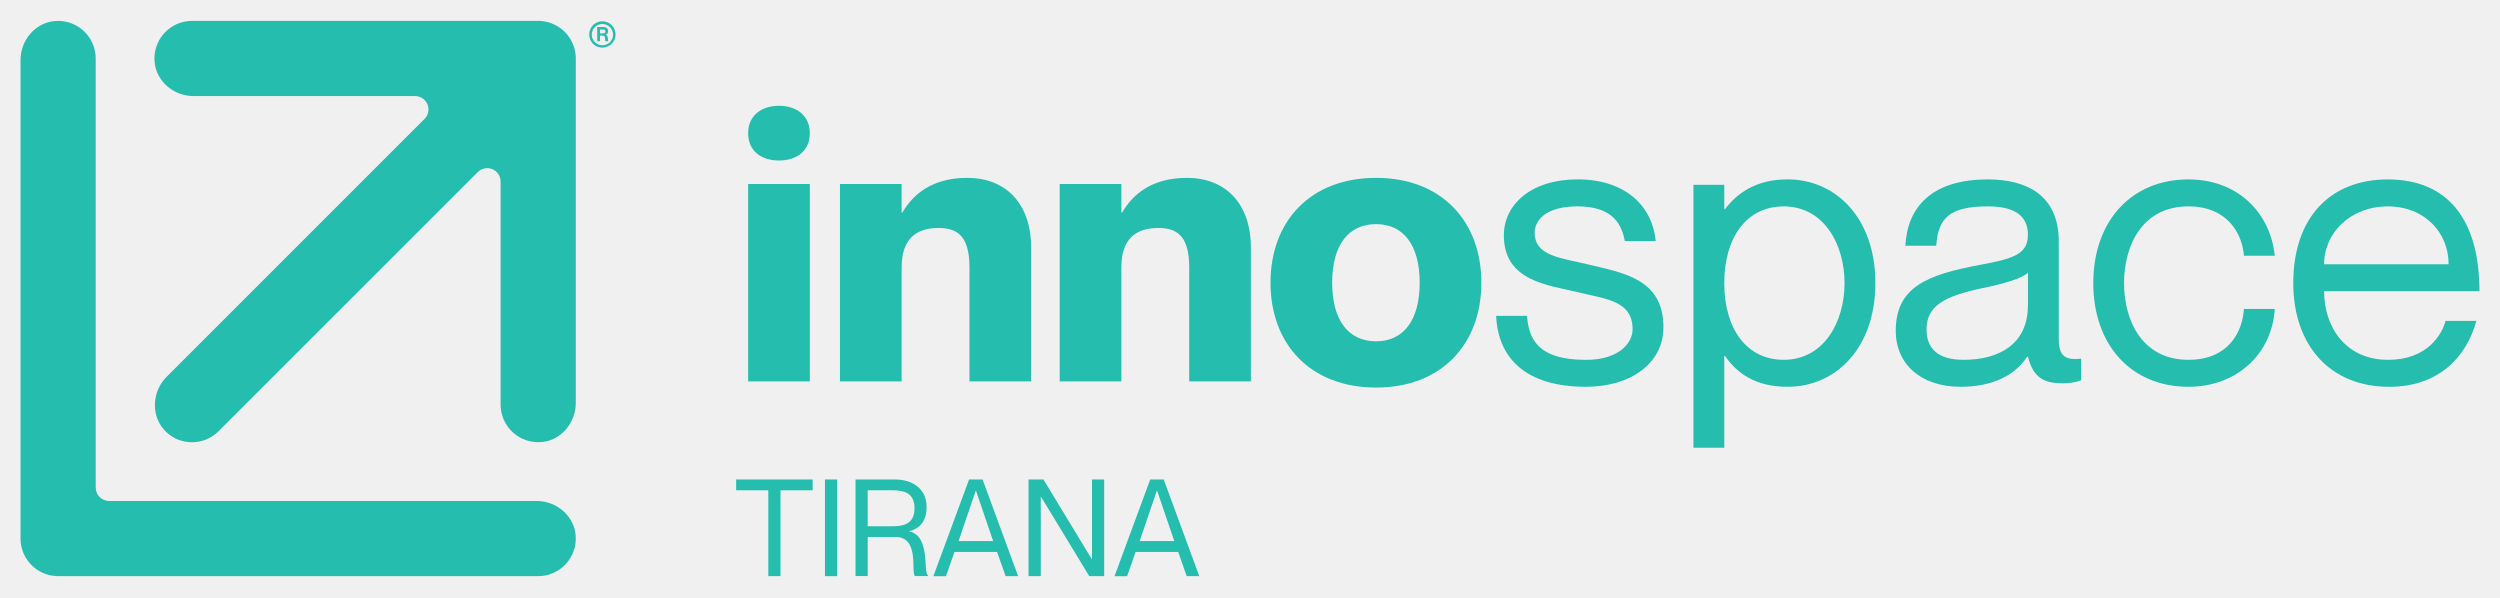
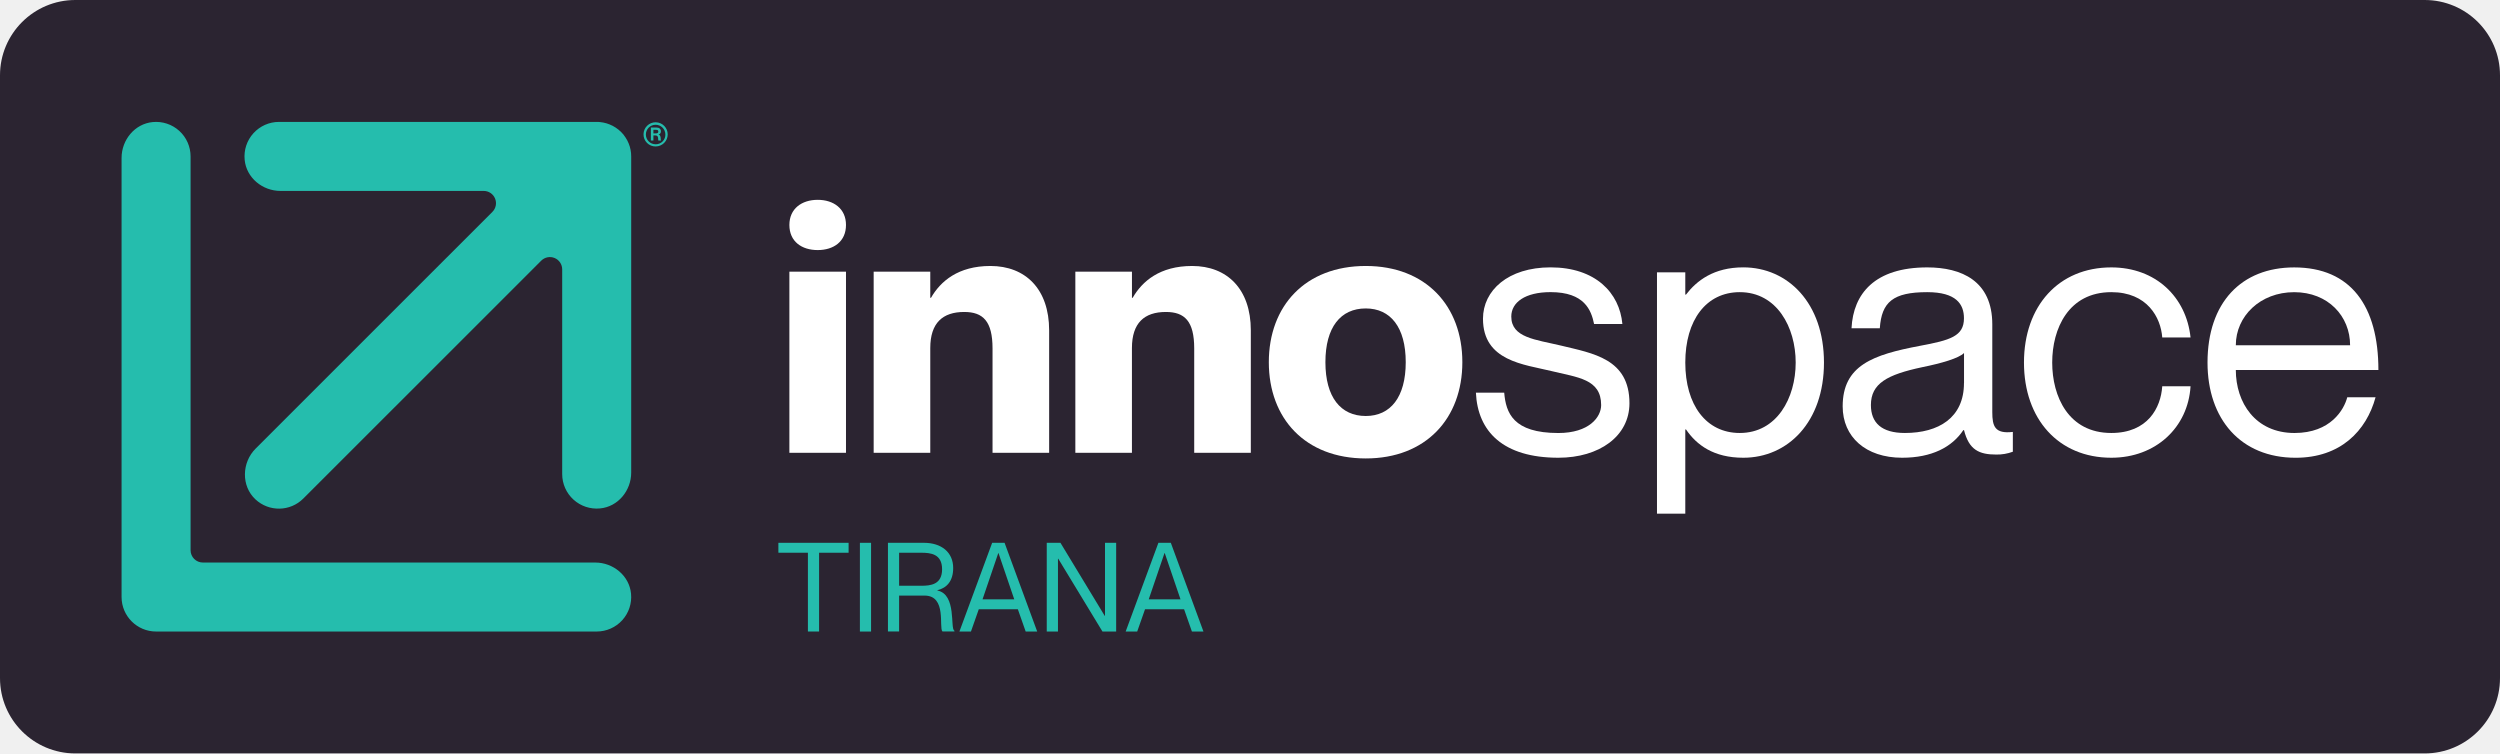
- <svg xmlns="http://www.w3.org/2000/svg" data-name="Layer 1" width="1340" height="320" viewBox="290 380 1340 320">
+ <svg xmlns="http://www.w3.org/2000/svg" data-name="Layer 1" width="1460" height="440" viewBox="230 320 1460 440">
  <defs>
-     <style>.cls-1{fill:#25bdad;}.cls-2{fill:#25bdad;}</style>
+     <style>.cls-1{fill:#25bdad;}.cls-2{fill:#ffffff;}.bg{fill:#2b2431;}</style>
  </defs>
+   <rect class="bg" x="230" y="320" width="1460" height="440" rx="44" />
  <path class="cls-1" d="M598.62,411.35V596c0,10.53-7.69,19.93-18.17,20.92a20.15,20.15,0,0,1-22.13-20.05V477.3a7.17,7.17,0,0,0-12.24-5.07L407.16,611.12a20.09,20.09,0,0,1-28,.49c-8.38-7.82-8-21.53.15-29.65L517.56,443.74a7.17,7.17,0,0,0-5.07-12.24H393.8c-10.53,0-19.93-7.7-20.92-18.18a20.15,20.15,0,0,1,20.05-22.13H578.47c.65,0,1.31,0,1.93.1a18.13,18.13,0,0,1,1.92.28c.62.12,1.27.28,1.89.46a18.89,18.89,0,0,1,1.83.65,20,20,0,0,1,6.66,4.4c.47.47.9.93,1.34,1.43,0,0,0,.06.06.09.43.53.8,1.09,1.18,1.65a20.28,20.28,0,0,1,1.86,3.5v0c.24.62.46,1.21.65,1.83a19.3,19.3,0,0,1,.46,1.89,17.06,17.06,0,0,1,.28,1.92C598.59,410,598.62,410.69,598.62,411.35Z" />
  <path class="cls-1" d="m586 392.68a16.65 16.65 0 0 1 3.5 1.83 20.49 20.49 0 0 0-3.5-1.83z" />
  <path class="cls-1" d="m589.54 394.51a18.13 18.13 0 0 1 3.16 2.57 20.67 20.67 0 0 0-3.16-2.57z" />
  <path class="cls-1" d="m597.14 403.75a20.28 20.28 0 0 0-1.86-3.5 18.3 18.3 0 0 1 1.86 3.5z" />
  <path class="cls-1" d="M578.47,688.81H321.16A20.16,20.16,0,0,1,301,668.65V412.21c0-10.52,7.7-19.92,18.17-20.92a20.15,20.15,0,0,1,22.13,20.06v230a7.18,7.18,0,0,0,7.18,7.17H577.61c10.52,0,19.92,7.7,20.92,18.18A20.16,20.16,0,0,1,578.47,688.81Z" />
  <path class="cls-2" d="M691,451.37c0-9.51,7.23-14.67,16.53-14.67s16.53,5.16,16.53,14.67c0,9.71-7.23,14.67-16.53,14.67S691,461.08,691,451.37Zm33.06,27.27V584.43H691V478.64Z" />
  <path class="cls-2" d="m842.7 512.94v71.49h-33.06v-60.95c0-15.91-5.58-21.29-16.53-21.29-12.6 0-19.83 6.41-19.83 21.08v61.16h-33.06v-105.79h33.06v15.29h0.41c5.58-9.71 15.91-18.6 34.71-18.6 20.46 0 34.3 13.43 34.3 37.61z" />
  <path class="cls-2" d="m960.48 512.94v71.49h-33.06v-60.95c0-15.91-5.58-21.29-16.53-21.29-12.61 0-19.84 6.41-19.84 21.08v61.16h-33.05v-105.79h33.06v15.29h0.41c5.58-9.71 15.91-18.6 34.72-18.6 20.44 0 34.29 13.43 34.29 37.61z" />
  <path class="cls-2" d="m1027.6 587.73c-35.33 0-56.61-23.34-56.61-56.2s21.28-56.2 56.61-56.2c35.12 0 56.41 23.35 56.41 56.2s-21.29 56.2-56.41 56.2zm0-24.79c14.46 0 23.35-11 23.35-31.41s-8.89-31.4-23.35-31.4c-14.67 0-23.56 10.95-23.56 31.4s8.93 31.41 23.56 31.41z" />
  <path class="cls-2" d="m1181.6 555.5c0 19.22-17.56 31.82-41.53 31.82-32.23 0-47.11-15.29-48.14-38h16.53c1 11.78 5.17 23.56 31.61 23.56 18 0 25-9.3 25-16.32 0-15.3-13.84-16.12-28.92-19.84-16.12-3.93-40.09-5.79-40.09-30.58 0-16.53 14.67-30 39.47-30 26.24 0 40.29 14.88 41.94 33.06h-16.53c-1.65-8.06-5.58-18.6-25.41-18.6-14.88 0-22.94 6-22.94 14.26 0 12.4 14.26 13.43 28.93 16.94 18.8 4.57 40.08 7.67 40.08 33.7z" />
  <path class="cls-2" d="m1295.2 531.74c0 34.71-21.07 55.58-47.1 55.58-17.36 0-27.28-7.44-33.48-16.53h-0.41v49.21h-16.53v-140.95h16.53v13h0.41c6.2-8.06 16.12-15.91 33.48-15.91 26.03 0.02 47.1 20.86 47.1 55.6zm-16.52 0c0-20.66-11-41.12-32.65-41.12-19.63 0-31.82 16.33-31.82 41.12s12.19 41.12 31.82 41.12c21.69 0 32.65-20.46 32.65-41.12z" />
  <path class="cls-2" d="m1355.5 490.62c-20 0-26.65 5.79-27.69 21.08h-16.52c1-20.25 13.63-35.54 44.21-35.54 20 0 38 7.85 38 33.27v51.24c0 8.26 1.45 12.81 12 11.57v11.57a26.58 26.58 0 0 1-9.71 1.65c-9.92 0-15.91-2.68-18.8-14.26h-0.41c-6.62 9.92-18.39 16.12-35.75 16.12-21.28 0-34.71-12.19-34.71-30 0-24 17.77-30.16 45-35.33 17.77-3.31 25.83-5.58 25.83-16.12 0.01-8.22-4.51-15.25-21.45-15.25zm21.49 53.1v-17.56c-3.1 3.1-13.22 6-24.38 8.27-20.46 4.34-30 9.5-30 22.11 0 10.33 6.2 16.32 19.83 16.32 19.67 0 34.52-8.86 34.52-29.14z" />
  <path class="cls-2" d="m1463 490.62c-25 0-34.51 21.29-34.51 41.12s9.51 41.12 34.51 41.12c21.28 0 28.92-14.67 29.75-27.28h16.53c-1.45 24-20.25 41.74-46.28 41.74-30.79 0-51-22.52-51-55.58s20.25-55.58 51-55.58c26 0 43.8 17.36 46.28 40.91h-16.53c-0.84-11.57-8.69-26.45-29.75-26.45z" />
  <path class="cls-2" d="m1600.8 552h16.53c-5.37 19.63-20.45 35.33-46.69 35.33-32 0-51.45-22.52-51.45-55.58 0-35.12 19.83-55.58 50.62-55.58 33.06 0 49.18 22.52 49.18 59.92h-83.27c0 19 11.36 36.78 34.3 36.78 21.07-0.01 28.92-13.65 30.78-20.87zm-65.08-30.37h66.74c0-16.95-12.81-31-32.65-31s-34.09 14.04-34.09 30.99z" />
  <path class="cls-1" d="M701.82,642.79H684.58V637h41v5.8H708.35v46h-6.53Z" />
  <path class="cls-1" d="M738.7,637v51.82h-6.52V637Z" />
  <path class="cls-1" d="M748.56,637h21c10.22,0,17.1,5.51,17.1,14.71,0,7.47-3.55,11.6-9.27,13v.14c11.52,2.25,7.32,22.61,10,23.48v.44h-7c-2.25-2.18,2.68-20.95-10.44-20.95H755.08v20.95h-6.52Zm6.52,25.08h13c5.36,0,12.1-.66,12.1-9.64s-6.74-9.64-12.1-9.64h-13Z" />
  <path class="cls-1" d="M801.6,675.83l-4.57,13h-6.74L809.42,637h7.25l19.06,51.82H829l-4.57-13ZM822.32,670l-9.2-27H813l-9.2,27Z" />
  <path class="cls-1" d="M841.3,637h8l25.87,42.68h.15V637h6.52v51.82h-8L848,646.27h-.15v42.54H841.3Z" />
  <path class="cls-1" d="m898.69 675.83-4.57 13h-6.74l19.13-51.83h7.25l19.06 51.82h-6.74l-4.57-13zm20.72-5.83-9.2-27h-0.14l-9.21 27z" />
  <path class="cls-1" d="M605.82,398.36a7.06,7.06,0,1,1,7.07,7.17A7,7,0,0,1,605.82,398.36Zm12.76,0a5.7,5.7,0,1,0-5.69,5.9A5.61,5.61,0,0,0,618.58,398.36Zm-8.47-3.88h3.26c1.57,0,2.6.8,2.6,2.19a1.78,1.78,0,0,1-1.42,1.9v0c1.75.32,1.1,3.31,1.51,3.43v.09h-1.57c-.32-.32.42-3-1.63-3h-1.27v3h-1.48Zm1.48,3.41h1.3c.8,0,1.57-.06,1.57-1.07s-.77-1-1.57-1h-1.3Z" />
</svg>
